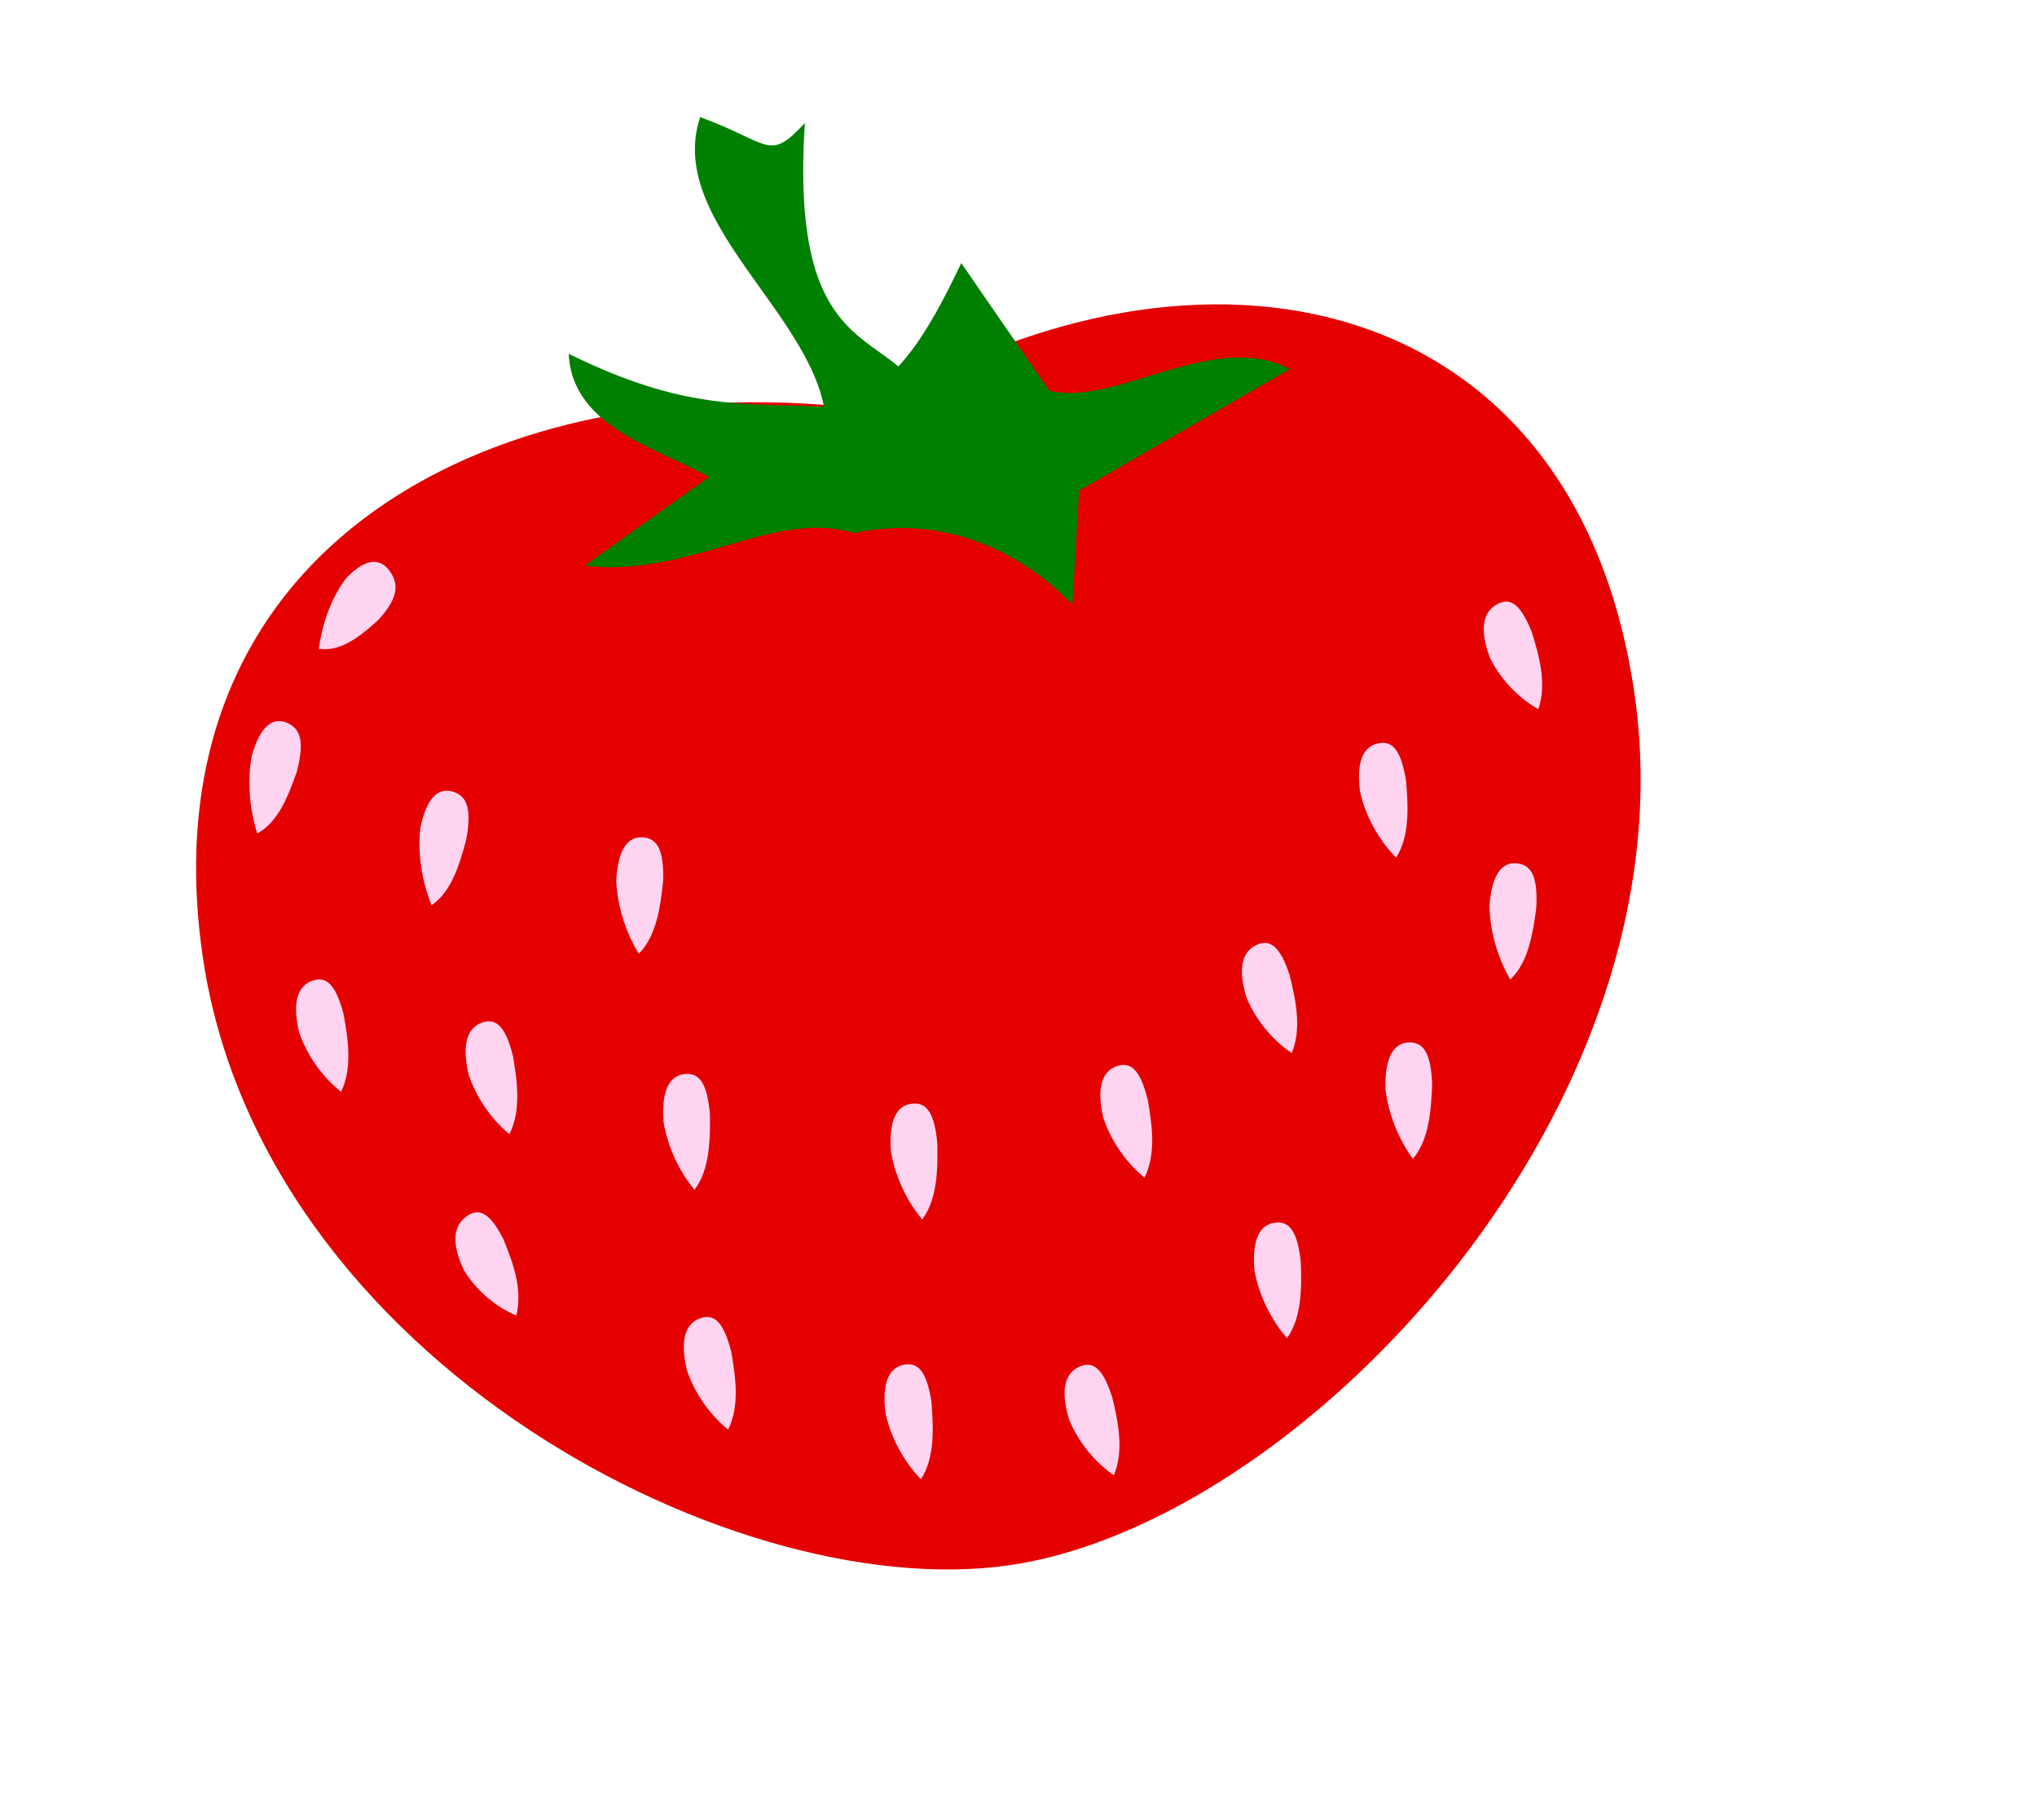
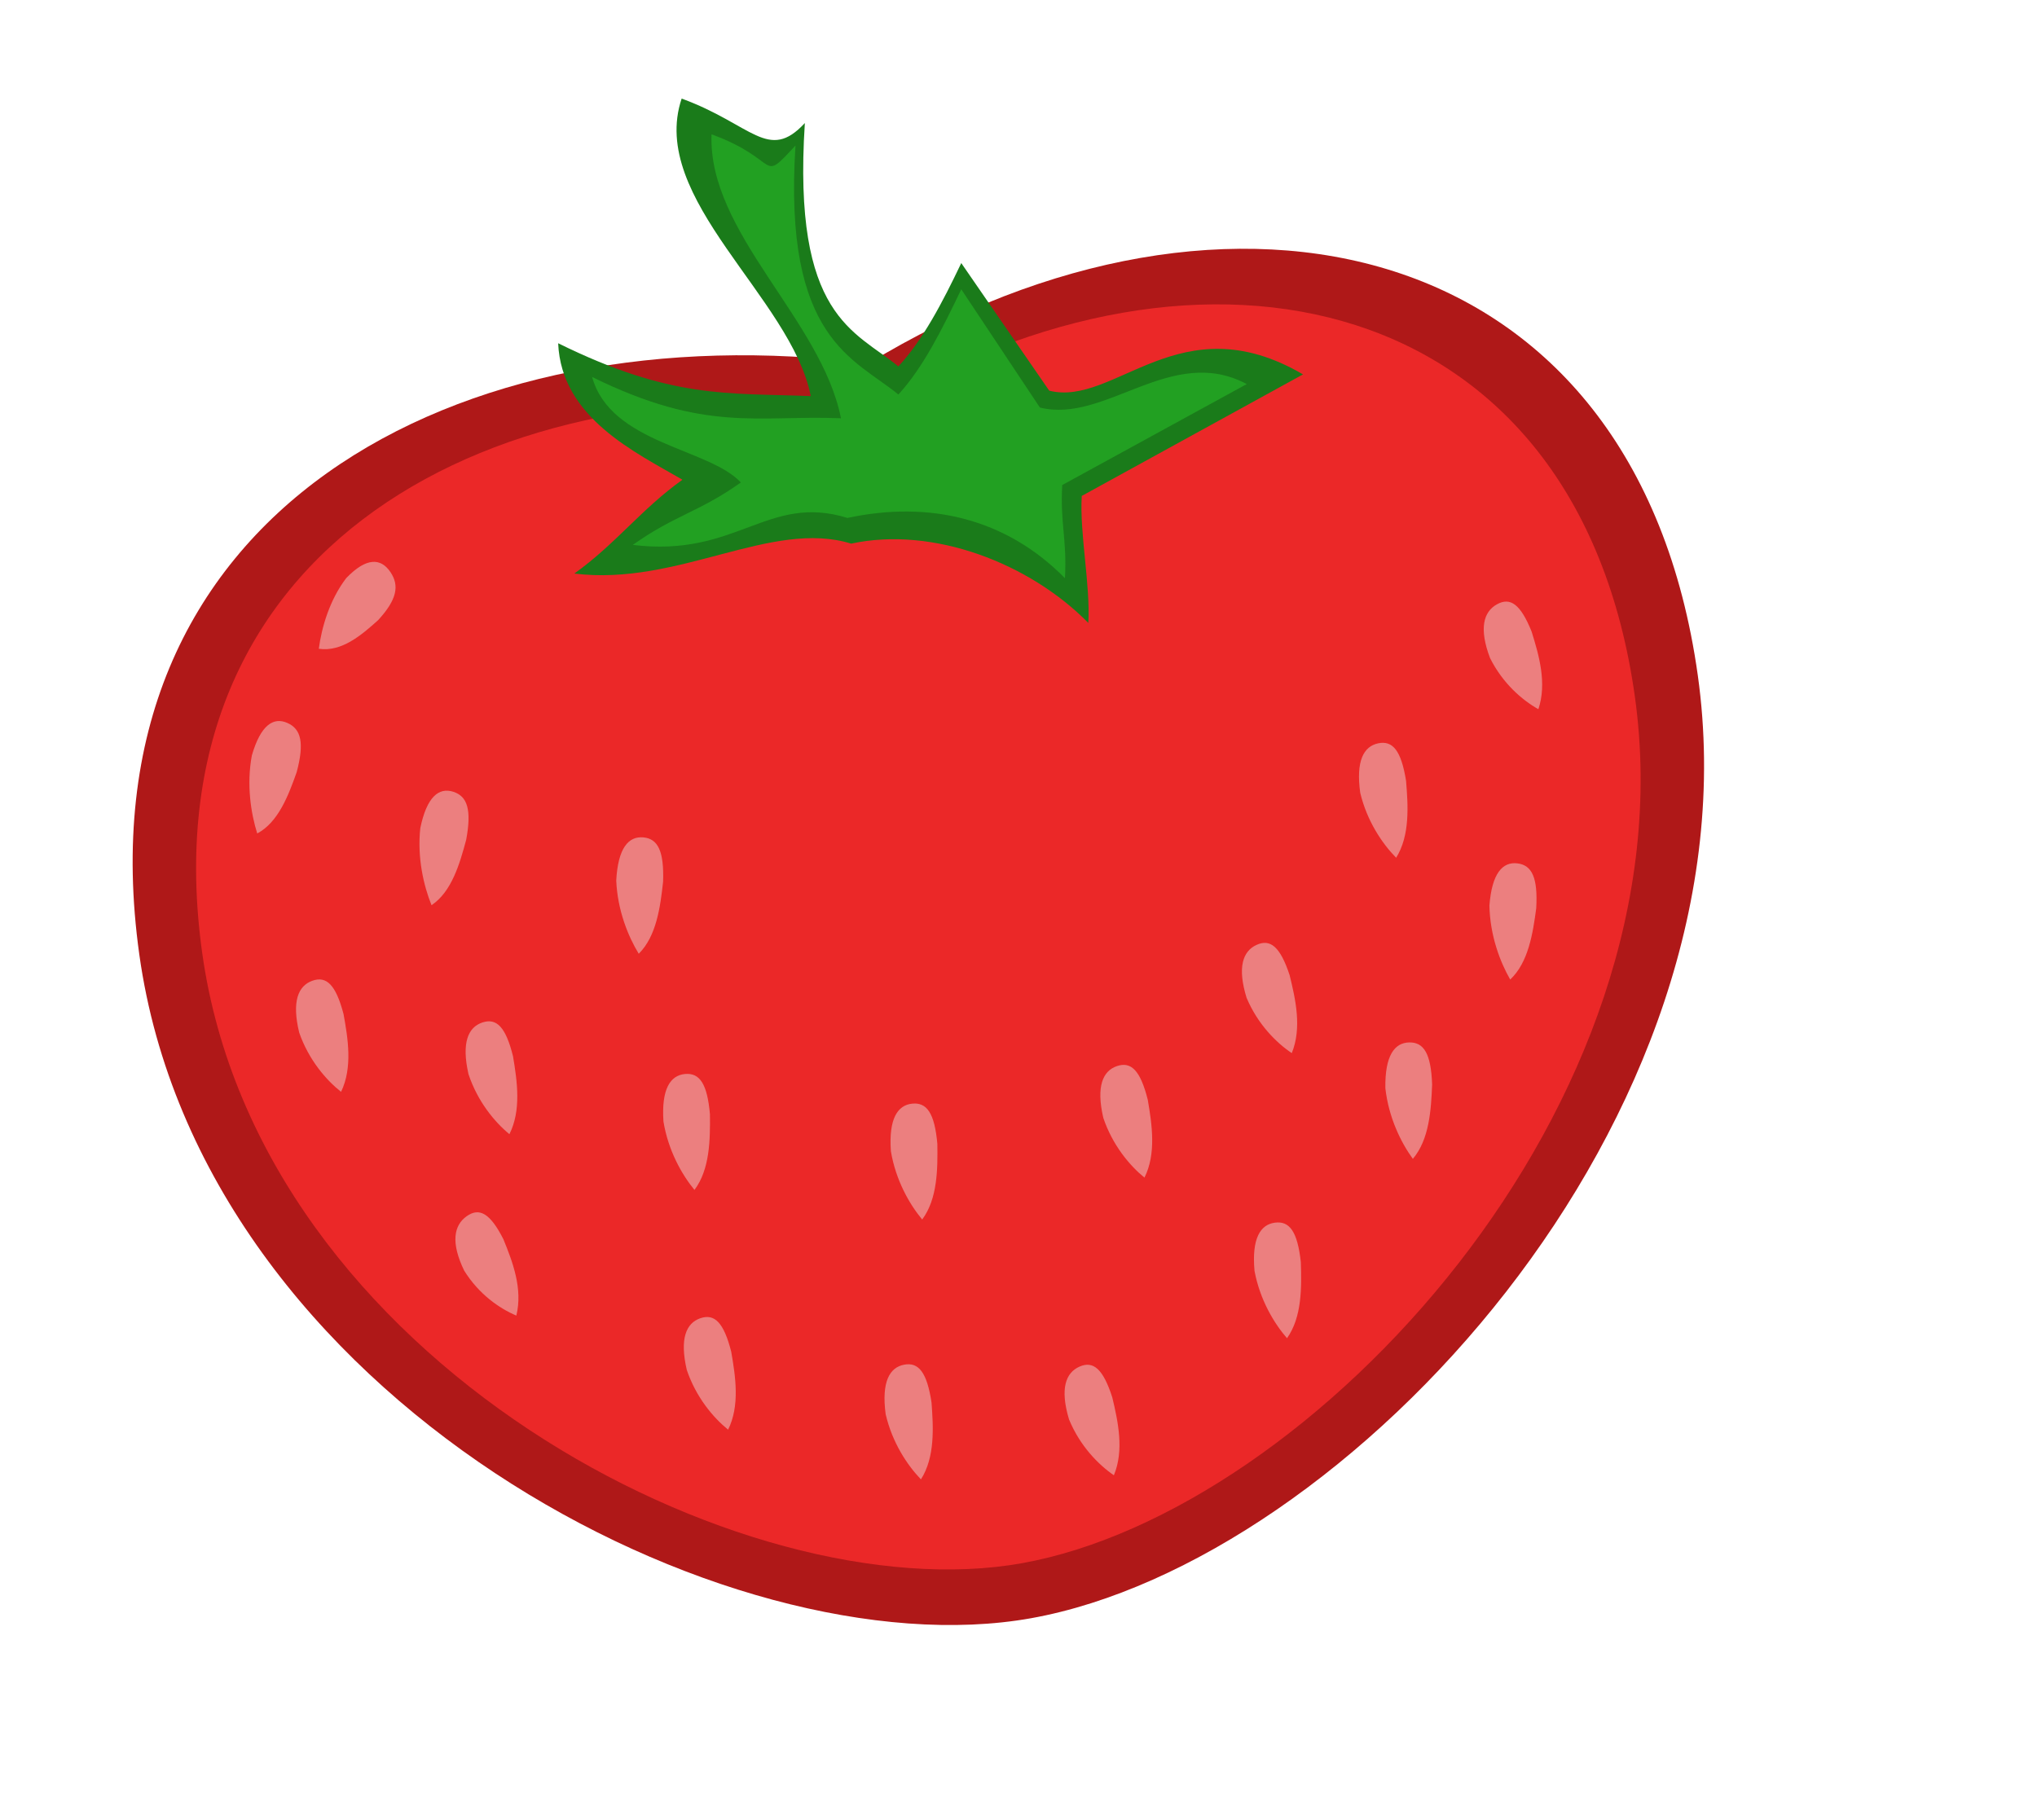
- <svg xmlns="http://www.w3.org/2000/svg" id="svg822" width="191.28pt" height="170.89pt" xml:space="preserve">
+ <svg xmlns="http://www.w3.org/2000/svg" id="svg822" width="191.28pt" height="170.89pt" xml:space="preserve" version="1.1">
  <defs id="defs824" />
  <g id="g799" transform="matrix(1,0,0,1.225035,-265.0786,-768.3753)">
-     <path style="font-size:12px;fill:#e50000;fill-opacity:1;fill-rule:evenodd;stroke-width:1" d="M 469.77,698.426 C 476.918,740.111 429.327,781.709 393.027,787.017 C 358.197,792.11 297.546,766.339 290.398,724.655 C 283.25,682.97 327.219,664.194 374.315,669.11 C 415.553,648.655 462.622,656.741 469.77,698.426 z " id="path739" />
-     <path transform="matrix(1,0,0,0.330973,203.9594,653.8351)" style="font-size:12px;fill:#007f00;fill-rule:evenodd" d="M 195.39,106.264 C 188.083,87.936 178.353,78.762 168.017,84.235 C 158.008,76.603 147.392,98.265 134.352,94.295 C 139.526,85.179 144.701,76.063 149.875,66.947 C 144.026,58.532 132.723,51.947 132.328,28.884 C 146.854,46.55 154.108,44.076 164.998,45.264 C 172.913,41.448 177.193,22.985 181.473,0.86 C 185.144,13.995 188.815,27.129 192.487,40.264 C 200.708,45.368 213.172,21.177 222.605,33.604 L 196.225,71.138 C 195.947,82.847 195.668,94.556 195.39,106.264 z " id="path758" />
-     <path style="font-size:12px;fill:#008000;fill-opacity:1;fill-rule:evenodd" d="M 352.743,639.197 C 348.097,650.491 369.508,660.573 368.498,671.866 C 373.069,674.29 378.245,674.29 382.21,671.866 C 380.19,658.957 363.627,667.862 365.848,639.803 C 361.278,643.843 361.555,641.823 352.743,639.197 z " id="path742" />
-     <path style="font-size:12px;fill:#ffd4f1;fill-opacity:1;fill-rule:evenodd;stroke-width:1" d="M 329.312,735.201 C 329.831,737.742 330.366,740.723 328.859,743.163 C 327.01,741.92 324.876,739.829 323.734,737.022 C 322.84,733.804 323.694,732.228 325.47,731.745 C 327.246,731.262 328.4,732.198 329.312,735.201 z " id="path746" />
-     <path style="font-size:12px;fill:#ffd4f1;fill-opacity:1;fill-rule:evenodd;stroke-width:1" d="M 404.338,770.055 C 405.064,772.545 405.842,775.472 404.541,778.028 C 402.596,776.941 400.298,775.032 398.929,772.328 C 397.774,769.195 398.495,767.554 400.226,766.926 C 401.956,766.299 403.183,767.137 404.338,770.055 z " id="path748" />
-     <path style="font-size:12px;fill:#ffd4f1;fill-opacity:1;fill-rule:evenodd;stroke-width:1" d="M 382.438,744.14 C 382.485,746.733 382.468,749.761 380.54,751.885 C 378.949,750.326 377.233,747.88 376.622,744.912 C 376.33,741.585 377.458,740.191 379.292,740.04 C 381.127,739.889 382.091,741.02 382.438,744.14 z " id="path749" />
-     <path style="font-size:12px;fill:#ffd4f1;fill-opacity:1;fill-rule:evenodd;stroke-width:1" d="M 381.709,770.583 C 381.945,773.165 382.15,776.187 380.383,778.446 C 378.682,777.008 376.791,774.695 375.965,771.779 C 375.43,768.483 376.452,767.01 378.271,766.725 C 380.089,766.44 381.133,767.497 381.709,770.583 z " id="path750" />
-     <path style="font-size:12px;fill:#ffd4f1;fill-opacity:1;fill-rule:evenodd;stroke-width:1" d="M 353.966,741.125 C 354,743.718 353.967,746.746 352.029,748.861 C 350.446,747.294 348.742,744.84 348.146,741.868 C 347.87,738.54 349.004,737.152 350.839,737.01 C 352.675,736.868 353.633,738.004 353.966,741.125 z " id="path751" />
-     <path style="font-size:12px;fill:#ffd4f1;fill-opacity:1;fill-rule:evenodd;stroke-width:1" d="M 356.632,765.403 C 357.171,767.94 357.729,770.916 356.24,773.368 C 354.382,772.139 352.232,770.064 351.069,767.266 C 350.151,764.055 350.992,762.472 352.765,761.976 C 354.537,761.479 355.698,762.406 356.632,765.403 z " id="path752" />
-     <path style="font-size:12px;fill:#ffd4f1;fill-opacity:1;fill-rule:evenodd;stroke-width:1" d="M 323.448,713.064 C 322.639,715.529 321.627,718.383 319.108,719.755 C 318.118,717.76 317.302,714.886 317.701,711.881 C 318.519,708.644 320.042,707.698 321.825,708.159 C 323.606,708.619 324.145,710.004 323.448,713.064 z " id="path753" />
-     <path style="font-size:12px;fill:#ffd4f1;fill-opacity:1;fill-rule:evenodd;stroke-width:1" d="M 348.101,717.352 C 347.755,719.922 347.279,722.913 345.053,724.72 C 343.716,722.938 342.39,720.261 342.235,717.234 C 342.451,713.902 343.776,712.695 345.612,712.823 C 347.448,712.952 348.23,714.215 348.101,717.352 z " id="path754" />
-     <path style="font-size:12px;fill:#ffd4f1;fill-opacity:1;fill-rule:evenodd;stroke-width:1" d="M 328.104,753.897 C 329.264,756.217 330.552,758.958 329.727,761.705 C 327.62,760.983 325.017,759.515 323.188,757.098 C 321.492,754.222 321.909,752.479 323.5,751.552 C 325.09,750.626 326.447,751.231 328.104,753.897 z " id="path755" />
-     <path style="font-size:12px;fill:#ffd4f1;fill-opacity:1;fill-rule:evenodd;stroke-width:1" d="M 308.086,730.864 C 308.652,733.395 309.243,736.365 307.781,738.833 C 305.909,737.625 303.737,735.574 302.543,732.788 C 301.589,729.588 302.413,727.996 304.18,727.48 C 305.947,726.963 307.119,727.878 308.086,730.864 z " id="path756" />
-     <path style="font-size:12px;fill:#ffd4f1;fill-opacity:1;fill-rule:evenodd;stroke-width:1" d="M 302.223,706.161 C 301.19,708.54 299.918,711.288 297.284,712.422 C 296.482,710.343 295.935,707.406 296.61,704.451 C 297.724,701.303 299.328,700.502 301.06,701.126 C 302.792,701.749 303.2,703.178 302.223,706.161 z " id="path757" />
-     <path style="font-size:12px;fill:#ffd4f1;fill-opacity:1;fill-rule:evenodd;stroke-width:1" d="M 312.416,690.623 C 310.325,692.158 307.842,693.891 304.995,693.543 C 305.35,691.343 306.358,688.53 308.43,686.318 C 310.978,684.161 312.767,684.277 313.949,685.688 C 315.131,687.1 314.763,688.539 312.416,690.623 z " id="path759" />
-     <path style="font-size:12px;fill:#ffd4f1;fill-opacity:1;fill-rule:evenodd;stroke-width:1" d="M 408.783,739.639 C 409.315,742.178 409.865,745.156 408.37,747.604 C 406.514,746.37 404.37,744.289 403.214,741.487 C 402.305,738.275 403.151,736.694 404.924,736.202 C 406.698,735.71 407.857,736.64 408.783,739.639 z " id="path768" />
-     <path style="font-size:12px;fill:#ffd4f1;fill-opacity:1;fill-rule:evenodd;stroke-width:1" d="M 456.844,691.791 C 457.769,694.215 458.781,697.069 457.689,699.721 C 455.663,698.795 453.219,697.077 451.636,694.492 C 450.232,691.463 450.819,689.769 452.493,689.004 C 454.167,688.239 455.458,688.975 456.844,691.791 z " id="path769" />
-     <path style="font-size:12px;fill:#ffd4f1;fill-opacity:1;fill-rule:evenodd;stroke-width:1" d="M 426.545,726.906 C 427.292,729.39 428.094,732.31 426.813,734.876 C 424.86,733.806 422.546,731.915 421.155,729.222 C 419.974,726.099 420.682,724.452 422.408,723.811 C 424.133,723.169 425.367,723.997 426.545,726.906 z " id="path770" />
-     <path style="font-size:12px;fill:#ffd4f1;fill-opacity:1;fill-rule:evenodd;stroke-width:1" d="M 441.12,707.027 C 441.385,709.607 441.622,712.626 439.881,714.905 C 438.164,713.486 436.248,711.193 435.389,708.286 C 434.818,704.996 435.824,703.513 437.639,703.207 C 439.454,702.903 440.51,703.948 441.12,707.027 z " id="path771" />
-     <path style="font-size:12px;fill:#ffd4f1;fill-opacity:1;fill-rule:evenodd;stroke-width:1" d="M 427.946,756.234 C 428.049,758.826 428.098,761.854 426.217,764.019 C 424.592,762.495 422.823,760.088 422.148,757.133 C 421.784,753.814 422.881,752.396 424.711,752.205 C 426.542,752.014 427.53,753.123 427.946,756.234 z " id="path772" />
-     <path style="font-size:12px;fill:#ffd4f1;fill-opacity:1;fill-rule:evenodd;stroke-width:1" d="M 457.42,720.076 C 457.001,722.636 456.44,725.612 454.162,727.355 C 452.877,725.536 451.628,722.821 451.56,719.791 C 451.87,716.467 453.23,715.298 455.061,715.479 C 456.893,715.66 457.638,716.945 457.42,720.076 z " id="path773" />
-     <path style="font-size:12px;fill:#ffd4f1;fill-opacity:1;fill-rule:evenodd;stroke-width:1" d="M 444.386,738.084 C 444.259,740.675 444.038,743.695 441.973,745.685 C 440.49,744.023 438.942,741.467 438.531,738.464 C 438.464,735.125 439.682,733.81 441.522,733.783 C 443.363,733.755 444.249,734.948 444.386,738.084 z " id="path774" />
+     <path style="font-size:12px;fill:#af1818;fill-opacity:1;fill-rule:evenodd;stroke-width:1" d="m 477.651,696.267 c 7.776,45.347 -43.996,90.599 -83.485,96.374 -37.889,5.541 -103.868,-22.494 -111.645,-67.841 -7.776,-45.347 40.056,-65.772 91.289,-60.425 44.861,-22.252 96.064,-13.455 103.841,31.892 z" id="path739-5" />
+     <path style="font-size:12px;fill:#eb2828;fill-opacity:1;fill-rule:evenodd;stroke-width:1" d="m 469.77,698.426 c 7.148,41.685 -40.443,83.283 -76.743,88.591 -34.83,5.093 -95.481,-20.678 -102.629,-62.362 -7.148,-41.685 36.821,-60.461 83.917,-55.545 41.238,-20.455 88.307,-12.368 95.455,29.316 z" id="path739" />
+     <path style="font-size:12px;fill:#1a7b1a;fill-opacity:1;fill-rule:evenodd" d="m 85.345,12.345 c -4.221,12.57 13.727,24.908 16.167,37.254 -10.489,-0.41 -17.43,0.384 -31.628,-6.617 0.395,9.351 9.71,13.678 15.559,17.09 -5.174,3.696 -8.361,8.055 -13.535,11.751 13.04,1.61 24.65,-6.843 34.66,-3.749 10.336,-2.219 22.384,2.496 29.691,9.928 0.279,-4.747 -1.099,-11.152 -0.821,-15.899 L 163.143,46.883 c -15.398,-9.015 -23.554,4.106 -31.776,2.037 L 120.354,32.943 c -2.409,5.049 -4.818,9.629 -7.875,12.943 -5.432,-4.501 -13.283,-6.128 -11.709,-30.48 -4.57,4.949 -6.613,0.155 -15.425,-3.062 z" transform="matrix(1,0,0,0.8163032,265.0786,627.2272)" id="path758" />
+     <g id="g4225" style="fill:#ec7f7f;fill-opacity:1">
+       <path id="path746" d="M 329.312,735.201 C 329.831,737.742 330.366,740.723 328.859,743.163 C 327.01,741.92 324.876,739.829 323.734,737.022 C 322.84,733.804 323.694,732.228 325.47,731.745 C 327.246,731.262 328.4,732.198 329.312,735.201 z " style="font-size:12px;fill:#ec7f7f;fill-opacity:1;fill-rule:evenodd;stroke-width:1" />
+       <path id="path748" d="M 404.338,770.055 C 405.064,772.545 405.842,775.472 404.541,778.028 C 402.596,776.941 400.298,775.032 398.929,772.328 C 397.774,769.195 398.495,767.554 400.226,766.926 C 401.956,766.299 403.183,767.137 404.338,770.055 z " style="font-size:12px;fill:#ec7f7f;fill-opacity:1;fill-rule:evenodd;stroke-width:1" />
+       <path id="path749" d="M 382.438,744.14 C 382.485,746.733 382.468,749.761 380.54,751.885 C 378.949,750.326 377.233,747.88 376.622,744.912 C 376.33,741.585 377.458,740.191 379.292,740.04 C 381.127,739.889 382.091,741.02 382.438,744.14 z " style="font-size:12px;fill:#ec7f7f;fill-opacity:1;fill-rule:evenodd;stroke-width:1" />
+       <path id="path750" d="M 381.709,770.583 C 381.945,773.165 382.15,776.187 380.383,778.446 C 378.682,777.008 376.791,774.695 375.965,771.779 C 375.43,768.483 376.452,767.01 378.271,766.725 C 380.089,766.44 381.133,767.497 381.709,770.583 z " style="font-size:12px;fill:#ec7f7f;fill-opacity:1;fill-rule:evenodd;stroke-width:1" />
+       <path id="path751" d="M 353.966,741.125 C 354,743.718 353.967,746.746 352.029,748.861 C 350.446,747.294 348.742,744.84 348.146,741.868 C 347.87,738.54 349.004,737.152 350.839,737.01 C 352.675,736.868 353.633,738.004 353.966,741.125 z " style="font-size:12px;fill:#ec7f7f;fill-opacity:1;fill-rule:evenodd;stroke-width:1" />
+       <path id="path752" d="M 356.632,765.403 C 357.171,767.94 357.729,770.916 356.24,773.368 C 354.382,772.139 352.232,770.064 351.069,767.266 C 350.151,764.055 350.992,762.472 352.765,761.976 C 354.537,761.479 355.698,762.406 356.632,765.403 z " style="font-size:12px;fill:#ec7f7f;fill-opacity:1;fill-rule:evenodd;stroke-width:1" />
+       <path id="path753" d="M 323.448,713.064 C 322.639,715.529 321.627,718.383 319.108,719.755 C 318.118,717.76 317.302,714.886 317.701,711.881 C 318.519,708.644 320.042,707.698 321.825,708.159 C 323.606,708.619 324.145,710.004 323.448,713.064 z " style="font-size:12px;fill:#ec7f7f;fill-opacity:1;fill-rule:evenodd;stroke-width:1" />
+       <path id="path754" d="M 348.101,717.352 C 347.755,719.922 347.279,722.913 345.053,724.72 C 343.716,722.938 342.39,720.261 342.235,717.234 C 342.451,713.902 343.776,712.695 345.612,712.823 C 347.448,712.952 348.23,714.215 348.101,717.352 z " style="font-size:12px;fill:#ec7f7f;fill-opacity:1;fill-rule:evenodd;stroke-width:1" />
+       <path id="path755" d="M 328.104,753.897 C 329.264,756.217 330.552,758.958 329.727,761.705 C 327.62,760.983 325.017,759.515 323.188,757.098 C 321.492,754.222 321.909,752.479 323.5,751.552 C 325.09,750.626 326.447,751.231 328.104,753.897 z " style="font-size:12px;fill:#ec7f7f;fill-opacity:1;fill-rule:evenodd;stroke-width:1" />
+       <path id="path756" d="M 308.086,730.864 C 308.652,733.395 309.243,736.365 307.781,738.833 C 305.909,737.625 303.737,735.574 302.543,732.788 C 301.589,729.588 302.413,727.996 304.18,727.48 C 305.947,726.963 307.119,727.878 308.086,730.864 z " style="font-size:12px;fill:#ec7f7f;fill-opacity:1;fill-rule:evenodd;stroke-width:1" />
+       <path id="path757" d="M 302.223,706.161 C 301.19,708.54 299.918,711.288 297.284,712.422 C 296.482,710.343 295.935,707.406 296.61,704.451 C 297.724,701.303 299.328,700.502 301.06,701.126 C 302.792,701.749 303.2,703.178 302.223,706.161 z " style="font-size:12px;fill:#ec7f7f;fill-opacity:1;fill-rule:evenodd;stroke-width:1" />
+       <path id="path759" d="M 312.416,690.623 C 310.325,692.158 307.842,693.891 304.995,693.543 C 305.35,691.343 306.358,688.53 308.43,686.318 C 310.978,684.161 312.767,684.277 313.949,685.688 C 315.131,687.1 314.763,688.539 312.416,690.623 z " style="font-size:12px;fill:#ec7f7f;fill-opacity:1;fill-rule:evenodd;stroke-width:1" />
+       <path id="path768" d="M 408.783,739.639 C 409.315,742.178 409.865,745.156 408.37,747.604 C 406.514,746.37 404.37,744.289 403.214,741.487 C 402.305,738.275 403.151,736.694 404.924,736.202 C 406.698,735.71 407.857,736.64 408.783,739.639 z " style="font-size:12px;fill:#ec7f7f;fill-opacity:1;fill-rule:evenodd;stroke-width:1" />
+       <path id="path769" d="M 456.844,691.791 C 457.769,694.215 458.781,697.069 457.689,699.721 C 455.663,698.795 453.219,697.077 451.636,694.492 C 450.232,691.463 450.819,689.769 452.493,689.004 C 454.167,688.239 455.458,688.975 456.844,691.791 z " style="font-size:12px;fill:#ec7f7f;fill-opacity:1;fill-rule:evenodd;stroke-width:1" />
+       <path id="path770" d="M 426.545,726.906 C 427.292,729.39 428.094,732.31 426.813,734.876 C 424.86,733.806 422.546,731.915 421.155,729.222 C 419.974,726.099 420.682,724.452 422.408,723.811 C 424.133,723.169 425.367,723.997 426.545,726.906 z " style="font-size:12px;fill:#ec7f7f;fill-opacity:1;fill-rule:evenodd;stroke-width:1" />
+       <path id="path771" d="M 441.12,707.027 C 441.385,709.607 441.622,712.626 439.881,714.905 C 438.164,713.486 436.248,711.193 435.389,708.286 C 434.818,704.996 435.824,703.513 437.639,703.207 C 439.454,702.903 440.51,703.948 441.12,707.027 z " style="font-size:12px;fill:#ec7f7f;fill-opacity:1;fill-rule:evenodd;stroke-width:1" />
+       <path id="path772" d="M 427.946,756.234 C 428.049,758.826 428.098,761.854 426.217,764.019 C 424.592,762.495 422.823,760.088 422.148,757.133 C 421.784,753.814 422.881,752.396 424.711,752.205 C 426.542,752.014 427.53,753.123 427.946,756.234 z " style="font-size:12px;fill:#ec7f7f;fill-opacity:1;fill-rule:evenodd;stroke-width:1" />
+       <path id="path773" d="M 457.42,720.076 C 457.001,722.636 456.44,725.612 454.162,727.355 C 452.877,725.536 451.628,722.821 451.56,719.791 C 451.87,716.467 453.23,715.298 455.061,715.479 C 456.893,715.66 457.638,716.945 457.42,720.076 z " style="font-size:12px;fill:#ec7f7f;fill-opacity:1;fill-rule:evenodd;stroke-width:1" />
+       <path id="path774" d="M 444.386,738.084 C 444.259,740.675 444.038,743.695 441.973,745.685 C 440.49,744.023 438.942,741.467 438.531,738.464 C 438.464,735.125 439.682,733.81 441.522,733.783 C 443.363,733.755 444.249,734.948 444.386,738.084 z " style="font-size:12px;fill:#ec7f7f;fill-opacity:1;fill-rule:evenodd;stroke-width:1" />
+     </g>
+     <path style="font-size:12px;fill:#22a022;fill-opacity:1;fill-rule:evenodd" d="m 354.165,640.956 c -0.472,10.07 13.767,18.947 16.207,29.025 -10.489,-0.335 -16.961,1.494 -31.159,-4.221 2.32,6.847 14.595,7.255 18.621,10.784 -5.174,3.017 -8.349,3.366 -13.523,6.383 13.04,1.314 16.862,-5.283 26.871,-2.757 10.336,-1.811 19.922,0.093 27.229,6.159 0.279,-3.875 -0.614,-5.647 -0.336,-9.522 l 23.101,-10.319 c -9.434,-4.113 -17.68,4.084 -25.902,2.395 l -9.842,-12.085 c -2.409,4.122 -4.818,8.052 -7.875,10.757 -5.432,-3.674 -14.455,-5.576 -12.88,-25.455 -4.571,4.04 -1.699,1.483 -10.511,-1.143 z" id="path758-7" />
  </g>
</svg>
